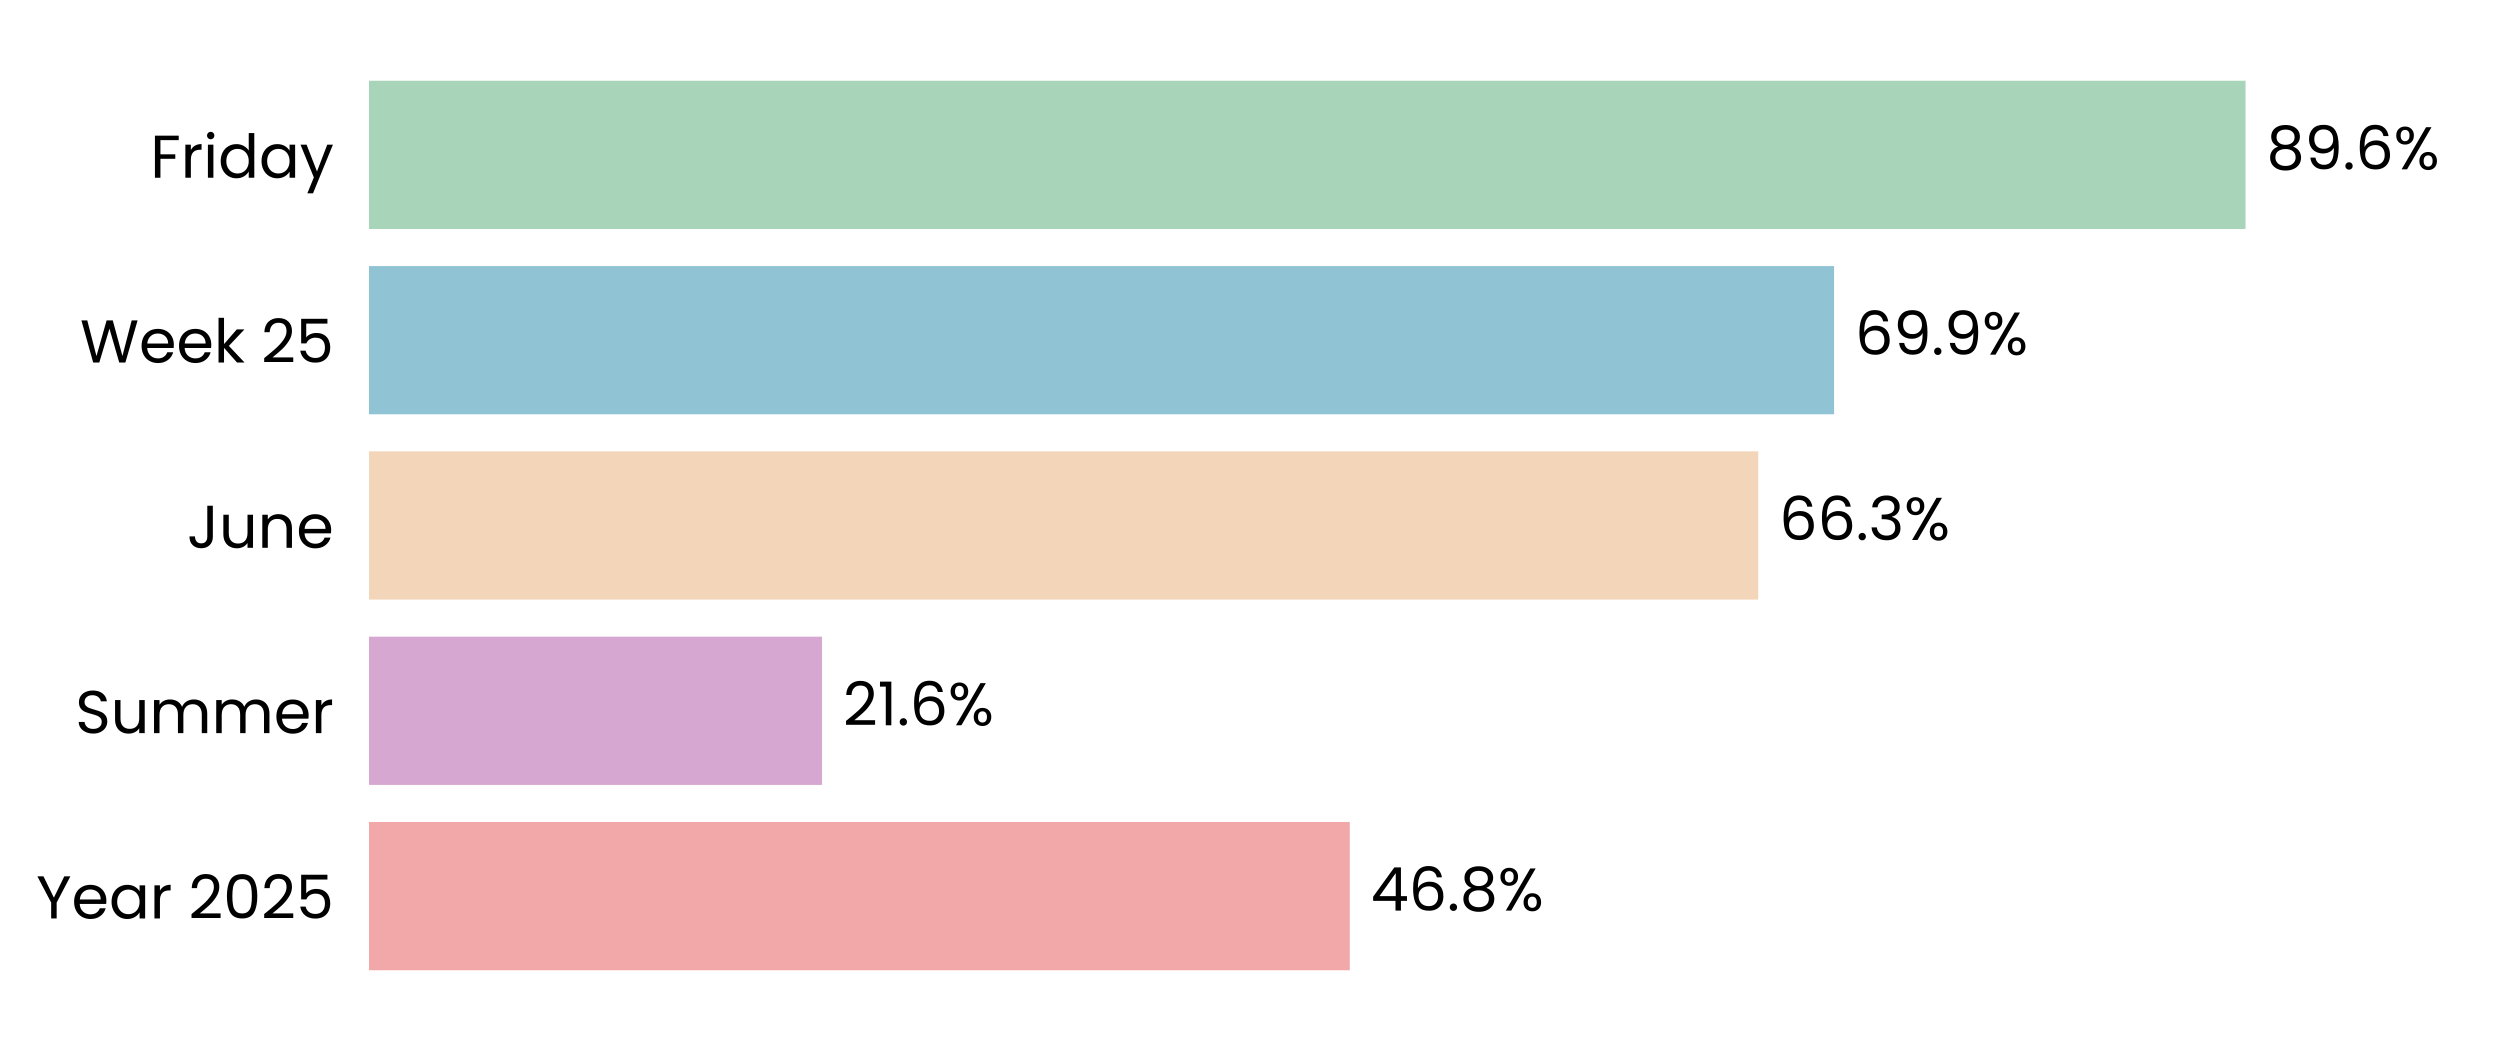
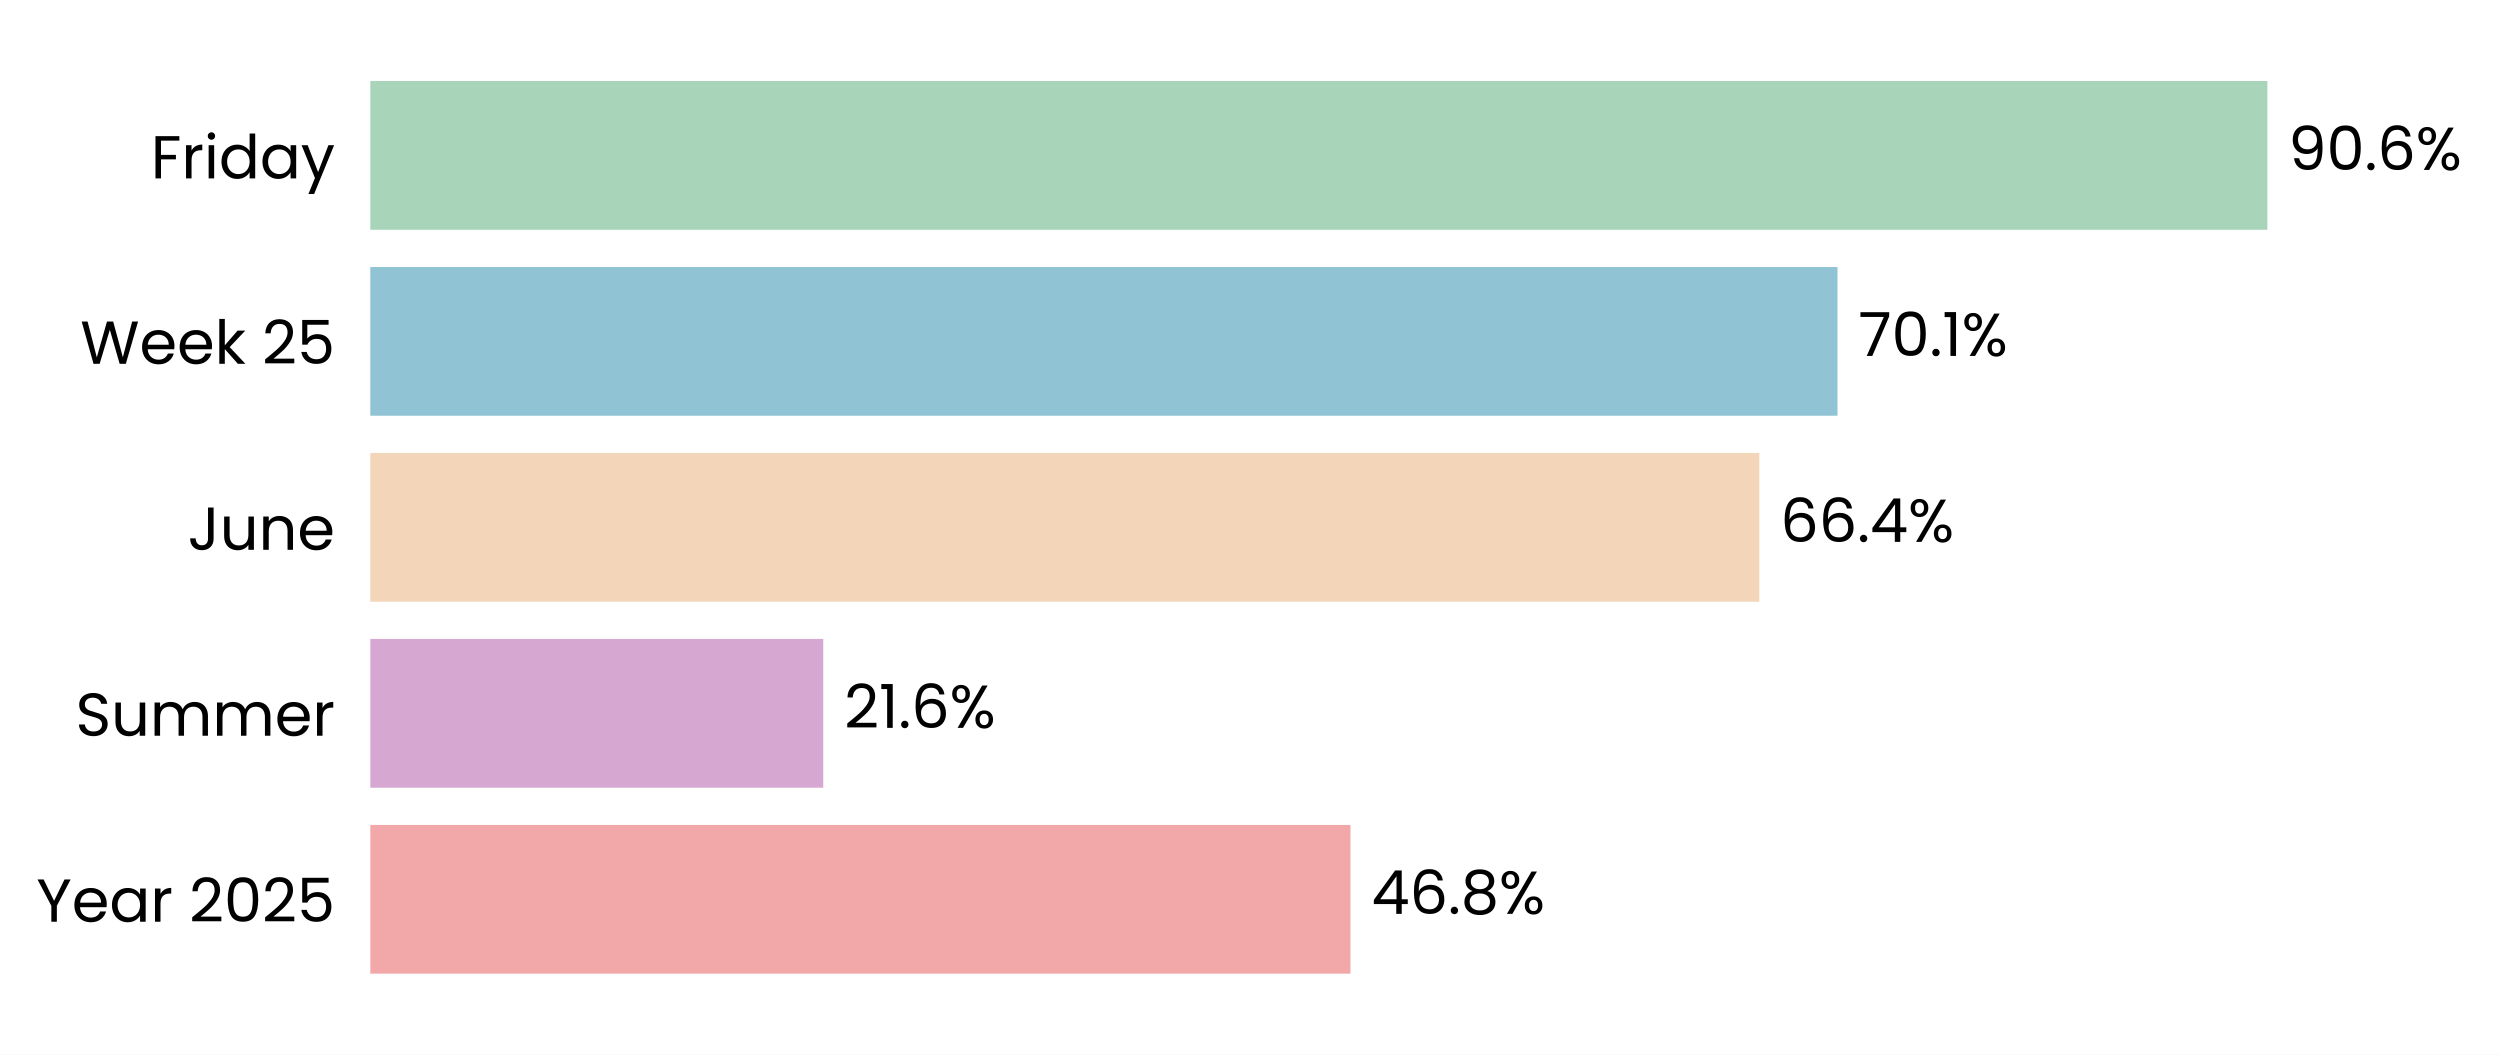
- <svg xmlns="http://www.w3.org/2000/svg" xmlns:xlink="http://www.w3.org/1999/xlink" width="496.691pt" height="208.8pt" viewBox="0 0 496.691 208.8" version="1.1">
+ <svg xmlns="http://www.w3.org/2000/svg" xmlns:xlink="http://www.w3.org/1999/xlink" width="494.934pt" height="208.8pt" viewBox="0 0 494.934 208.8" version="1.1">
  <defs>
    <style type="text/css">*{stroke-linejoin: round; stroke-linecap: butt}</style>
  </defs>
  <g id="figure_1">
    <g id="patch_1">
-       <path d="M 0 208.8  L 496.691 208.8  L 496.691 0  L 0 0  z " style="fill: #ffffff" />
+       <path d="M 0 208.8  L 494.934 208.8  L 494.934 0  L 0 0  z " style="fill: #ffffff" />
    </g>
    <g id="axes_1">
      <g id="patch_2">
-         <path d="M 73.311 201.6  L 489.491 201.6  L 489.491 7.2  L 73.311 7.2  z " style="fill: #ffffff" />
+         <path d="M 73.311 201.6  L 487.734 201.6  L 487.734 7.2  L 73.311 7.2  z " style="fill: #ffffff" />
      </g>
      <g id="patch_3">
-         <path d="M 73.311 192.764  L 268.17 192.764  L 268.17 163.309  L 73.311 163.309  z " clip-path="url(#p587fa5c560)" style="fill: #f2a8a8" />
+         <path d="M 73.311 192.764  L 267.359 192.764  L 267.359 163.309  L 73.311 163.309  z " clip-path="url(#pd654ca33f9)" style="fill: #f2a8a8" />
      </g>
      <g id="patch_4">
-         <path d="M 73.311 155.945  L 163.314 155.945  L 163.314 126.491  L 73.311 126.491  z " clip-path="url(#p587fa5c560)" style="fill: #d6a8d1" />
+         <path d="M 73.311 155.945  L 162.981 155.945  L 162.981 126.491  L 73.311 126.491  z " clip-path="url(#pd654ca33f9)" style="fill: #d6a8d1" />
      </g>
      <g id="patch_5">
-         <path d="M 73.311 119.127  L 349.32 119.127  L 349.32 89.673  L 73.311 89.673  z " clip-path="url(#p587fa5c560)" style="fill: #f3d6ba" />
+         <path d="M 73.311 119.127  L 348.298 119.127  L 348.298 89.673  L 73.311 89.673  z " clip-path="url(#pd654ca33f9)" style="fill: #f3d6ba" />
      </g>
      <g id="patch_6">
-         <path d="M 73.311 82.309  L 364.39 82.309  L 364.39 52.855  L 73.311 52.855  z " clip-path="url(#p587fa5c560)" style="fill: #90c3d4" />
+         <path d="M 73.311 82.309  L 363.777 82.309  L 363.777 52.855  L 73.311 52.855  z " clip-path="url(#pd654ca33f9)" style="fill: #90c3d4" />
      </g>
      <g id="patch_7">
-         <path d="M 73.311 45.491  L 446.139 45.491  L 446.139 16.036  L 73.311 16.036  z " clip-path="url(#p587fa5c560)" style="fill: #a8d5ba" />
+         <path d="M 73.311 45.491  L 448.882 45.491  L 448.882 16.036  L 73.311 16.036  z " clip-path="url(#pd654ca33f9)" style="fill: #a8d5ba" />
      </g>
      <g id="matplotlib.axis_1">
        <g id="ytick_1">
          <g id="text_1">
            <g transform="translate(7.2 182.4764) scale(0.12 -0.12)">
              <defs>
                <path id="Poppins-Regular-59" d="M 3616 4461  L 2163 1683  L 2163 0  L 1581 0  L 1581 1683  L 122 4461  L 768 4461  L 1869 2202  L 2970 4461  L 3616 4461  z " transform="scale(0.015625)" />
                <path id="Poppins-Regular-65" d="M 3693 1888  Q 3693 1722 3674 1536  L 870 1536  Q 902 1018 1225 726  Q 1549 435 2010 435  Q 2387 435 2640 611  Q 2893 787 2995 1082  L 3622 1082  Q 3482 576 3059 259  Q 2637 -58 2010 -58  Q 1510 -58 1116 166  Q 723 390 499 803  Q 275 1216 275 1760  Q 275 2304 492 2713  Q 710 3123 1104 3344  Q 1498 3565 2010 3565  Q 2509 3565 2893 3347  Q 3277 3130 3485 2749  Q 3693 2368 3693 1888  z M 3091 2010  Q 3091 2342 2944 2582  Q 2797 2822 2544 2947  Q 2291 3072 1984 3072  Q 1542 3072 1232 2790  Q 922 2509 877 2010  L 3091 2010  z " transform="scale(0.015625)" />
                <path id="Poppins-Regular-61" d="M 275 1766  Q 275 2304 492 2710  Q 710 3117 1091 3341  Q 1472 3565 1939 3565  Q 2400 3565 2739 3366  Q 3078 3168 3245 2867  L 3245 3507  L 3834 3507  L 3834 0  L 3245 0  L 3245 653  Q 3072 346 2729 144  Q 2387 -58 1933 -58  Q 1466 -58 1088 172  Q 710 403 492 819  Q 275 1235 275 1766  z M 3245 1760  Q 3245 2157 3085 2451  Q 2925 2746 2653 2902  Q 2381 3059 2054 3059  Q 1728 3059 1459 2905  Q 1190 2752 1030 2457  Q 870 2163 870 1766  Q 870 1363 1030 1065  Q 1190 768 1459 611  Q 1728 454 2054 454  Q 2381 454 2653 611  Q 2925 768 3085 1065  Q 3245 1363 3245 1760  z " transform="scale(0.015625)" />
                <path id="Poppins-Regular-72" d="M 1075 2938  Q 1229 3238 1513 3404  Q 1798 3571 2208 3571  L 2208 2970  L 2054 2970  Q 1075 2970 1075 1907  L 1075 0  L 493 0  L 493 3507  L 1075 3507  L 1075 2938  z " transform="scale(0.015625)" />
                <path id="Poppins-Regular-20" transform="scale(0.015625)" />
                <path id="Poppins-Regular-32" d="M 326 467  Q 1139 1120 1600 1539  Q 2061 1958 2377 2416  Q 2694 2874 2694 3315  Q 2694 3731 2492 3971  Q 2291 4211 1843 4211  Q 1408 4211 1168 3939  Q 928 3667 909 3213  L 346 3213  Q 371 3930 780 4320  Q 1190 4710 1837 4710  Q 2496 4710 2883 4345  Q 3270 3981 3270 3341  Q 3270 2810 2953 2307  Q 2637 1805 2233 1424  Q 1830 1043 1203 538  L 3405 538  L 3405 51  L 326 51  L 326 467  z " transform="scale(0.015625)" />
                <path id="Poppins-Regular-30" d="M 397 2362  Q 397 3462 755 4080  Q 1114 4698 2010 4698  Q 2899 4698 3257 4080  Q 3616 3462 3616 2362  Q 3616 1242 3257 621  Q 2899 0 2010 0  Q 1114 0 755 621  Q 397 1242 397 2362  z M 3040 2362  Q 3040 2918 2966 3305  Q 2893 3693 2665 3929  Q 2438 4166 2010 4166  Q 1574 4166 1347 3929  Q 1120 3693 1046 3305  Q 973 2918 973 2362  Q 973 1786 1046 1395  Q 1120 1005 1347 768  Q 1574 531 2010 531  Q 2438 531 2665 768  Q 2893 1005 2966 1395  Q 3040 1786 3040 2362  z " transform="scale(0.015625)" />
                <path id="Poppins-Regular-35" d="M 3347 4122  L 1101 4122  L 1101 2662  Q 1248 2867 1536 2998  Q 1824 3130 2157 3130  Q 2688 3130 3021 2909  Q 3354 2688 3498 2339  Q 3642 1990 3642 1600  Q 3642 1139 3469 774  Q 3296 410 2941 198  Q 2586 -13 2061 -13  Q 1389 -13 973 332  Q 557 678 467 1254  L 1037 1254  Q 1120 890 1389 685  Q 1658 480 2067 480  Q 2573 480 2829 784  Q 3085 1088 3085 1587  Q 3085 2086 2829 2358  Q 2573 2630 2074 2630  Q 1734 2630 1481 2467  Q 1229 2304 1114 2022  L 563 2022  L 563 4634  L 3347 4634  L 3347 4122  z " transform="scale(0.015625)" />
              </defs>
              <use xlink:href="#Poppins-Regular-59" />
              <use xlink:href="#Poppins-Regular-65" transform="translate(58.39999 0)" />
              <use xlink:href="#Poppins-Regular-61" transform="translate(120.4 0)" />
              <use xlink:href="#Poppins-Regular-72" transform="translate(188 0)" />
              <use xlink:href="#Poppins-Regular-20" transform="translate(225.3 0)" />
              <use xlink:href="#Poppins-Regular-32" transform="translate(252 0)" />
              <use xlink:href="#Poppins-Regular-30" transform="translate(309.4999 0)" />
              <use xlink:href="#Poppins-Regular-32" transform="translate(372.2999 0)" />
              <use xlink:href="#Poppins-Regular-35" transform="translate(429.7999 0)" />
            </g>
          </g>
        </g>
        <g id="ytick_2">
          <g id="text_2">
            <g transform="translate(14.95125 145.6582) scale(0.12 -0.12)">
              <defs>
                <path id="Poppins-Regular-53" d="M 1907 -45  Q 1466 -45 1117 112  Q 768 269 569 547  Q 371 826 365 1190  L 986 1190  Q 1018 877 1245 662  Q 1472 448 1907 448  Q 2323 448 2563 656  Q 2803 864 2803 1190  Q 2803 1446 2662 1606  Q 2522 1766 2310 1849  Q 2099 1933 1741 2029  Q 1299 2144 1033 2259  Q 768 2374 579 2620  Q 390 2867 390 3283  Q 390 3648 576 3929  Q 762 4211 1098 4364  Q 1434 4518 1869 4518  Q 2496 4518 2896 4204  Q 3296 3891 3347 3373  L 2707 3373  Q 2675 3629 2438 3824  Q 2202 4019 1811 4019  Q 1446 4019 1216 3830  Q 986 3642 986 3302  Q 986 3059 1123 2905  Q 1261 2752 1462 2672  Q 1664 2592 2029 2490  Q 2470 2368 2739 2249  Q 3008 2131 3200 1884  Q 3392 1638 3392 1216  Q 3392 890 3219 602  Q 3046 314 2707 134  Q 2368 -45 1907 -45  z " transform="scale(0.015625)" />
                <path id="Poppins-Regular-75" d="M 3603 3507  L 3603 0  L 3021 0  L 3021 518  Q 2854 250 2556 99  Q 2259 -51 1901 -51  Q 1491 -51 1164 118  Q 838 288 649 627  Q 461 966 461 1453  L 461 3507  L 1037 3507  L 1037 1530  Q 1037 1011 1299 732  Q 1562 454 2016 454  Q 2483 454 2752 742  Q 3021 1030 3021 1581  L 3021 3507  L 3603 3507  z " transform="scale(0.015625)" />
                <path id="Poppins-Regular-6d" d="M 4710 3571  Q 5120 3571 5440 3401  Q 5760 3232 5945 2893  Q 6131 2554 6131 2067  L 6131 0  L 5555 0  L 5555 1984  Q 5555 2509 5296 2787  Q 5037 3066 4595 3066  Q 4141 3066 3872 2774  Q 3603 2483 3603 1933  L 3603 0  L 3027 0  L 3027 1984  Q 3027 2509 2768 2787  Q 2509 3066 2067 3066  Q 1613 3066 1344 2774  Q 1075 2483 1075 1933  L 1075 0  L 493 0  L 493 3507  L 1075 3507  L 1075 3002  Q 1248 3277 1539 3424  Q 1830 3571 2182 3571  Q 2624 3571 2963 3372  Q 3302 3174 3469 2790  Q 3616 3162 3955 3366  Q 4294 3571 4710 3571  z " transform="scale(0.015625)" />
              </defs>
              <use xlink:href="#Poppins-Regular-53" />
              <use xlink:href="#Poppins-Regular-75" transform="translate(58.7 0)" />
              <use xlink:href="#Poppins-Regular-6d" transform="translate(122.7 0)" />
              <use xlink:href="#Poppins-Regular-6d" transform="translate(225.7 0)" />
              <use xlink:href="#Poppins-Regular-65" transform="translate(328.7 0)" />
              <use xlink:href="#Poppins-Regular-72" transform="translate(390.6999 0)" />
            </g>
          </g>
        </g>
        <g id="ytick_3">
          <g id="text_3">
            <g transform="translate(37.15125 108.84) scale(0.12 -0.12)">
              <defs>
                <path id="Poppins-Regular-4a" d="M 2739 4461  L 2739 1165  Q 2739 614 2400 284  Q 2061 -45 1504 -45  Q 941 -45 601 291  Q 262 627 262 1210  L 845 1210  Q 851 883 1014 678  Q 1178 474 1504 474  Q 1830 474 1990 669  Q 2150 864 2150 1165  L 2150 4461  L 2739 4461  z " transform="scale(0.015625)" />
                <path id="Poppins-Regular-6e" d="M 2202 3571  Q 2842 3571 3238 3184  Q 3635 2797 3635 2067  L 3635 0  L 3059 0  L 3059 1984  Q 3059 2509 2796 2787  Q 2534 3066 2080 3066  Q 1619 3066 1347 2778  Q 1075 2490 1075 1939  L 1075 0  L 493 0  L 493 3507  L 1075 3507  L 1075 3008  Q 1248 3277 1545 3424  Q 1843 3571 2202 3571  z " transform="scale(0.015625)" />
              </defs>
              <use xlink:href="#Poppins-Regular-4a" />
              <use xlink:href="#Poppins-Regular-75" transform="translate(52.99999 0)" />
              <use xlink:href="#Poppins-Regular-6e" transform="translate(117 0)" />
              <use xlink:href="#Poppins-Regular-65" transform="translate(181 0)" />
            </g>
          </g>
        </g>
        <g id="ytick_4">
          <g id="text_4">
            <g transform="translate(15.9 72.02182) scale(0.12 -0.12)">
              <defs>
                <path id="Poppins-Regular-57" d="M 6099 4461  L 4806 0  L 4154 0  L 3117 3590  L 2042 0  L 1395 -6  L 147 4461  L 768 4461  L 1741 678  L 2816 4461  L 3469 4461  L 4493 691  L 5472 4461  L 6099 4461  z " transform="scale(0.015625)" />
                <path id="Poppins-Regular-6b" d="M 2451 0  L 1075 1549  L 1075 0  L 493 0  L 493 4736  L 1075 4736  L 1075 1952  L 2426 3507  L 3238 3507  L 1587 1760  L 3245 0  L 2451 0  z " transform="scale(0.015625)" />
              </defs>
              <use xlink:href="#Poppins-Regular-57" />
              <use xlink:href="#Poppins-Regular-65" transform="translate(97.59999 0)" />
              <use xlink:href="#Poppins-Regular-65" transform="translate(159.6 0)" />
              <use xlink:href="#Poppins-Regular-6b" transform="translate(221.6 0)" />
              <use xlink:href="#Poppins-Regular-20" transform="translate(273.0999 0)" />
              <use xlink:href="#Poppins-Regular-32" transform="translate(299.7999 0)" />
              <use xlink:href="#Poppins-Regular-35" transform="translate(357.2999 0)" />
            </g>
          </g>
        </g>
        <g id="ytick_5">
          <g id="text_5">
            <g transform="translate(29.8575 35.31707) scale(0.12 -0.12)">
              <defs>
                <path id="Poppins-Regular-46" d="M 3014 4461  L 3014 3987  L 1075 3987  L 1075 2483  L 2650 2483  L 2650 2010  L 1075 2010  L 1075 0  L 493 0  L 493 4461  L 3014 4461  z " transform="scale(0.015625)" />
                <path id="Poppins-Regular-69" d="M 794 4077  Q 627 4077 512 4192  Q 397 4307 397 4474  Q 397 4640 512 4755  Q 627 4870 794 4870  Q 954 4870 1066 4755  Q 1178 4640 1178 4474  Q 1178 4307 1066 4192  Q 954 4077 794 4077  z M 1075 3507  L 1075 0  L 493 0  L 493 3507  L 1075 3507  z " transform="scale(0.015625)" />
                <path id="Poppins-Regular-64" d="M 275 1766  Q 275 2304 492 2710  Q 710 3117 1091 3341  Q 1472 3565 1946 3565  Q 2355 3565 2707 3376  Q 3059 3187 3245 2880  L 3245 4736  L 3834 4736  L 3834 0  L 3245 0  L 3245 659  Q 3072 346 2733 144  Q 2394 -58 1939 -58  Q 1472 -58 1091 172  Q 710 403 492 819  Q 275 1235 275 1766  z M 3245 1760  Q 3245 2157 3085 2451  Q 2925 2746 2653 2902  Q 2381 3059 2054 3059  Q 1728 3059 1459 2905  Q 1190 2752 1030 2457  Q 870 2163 870 1766  Q 870 1363 1030 1065  Q 1190 768 1459 611  Q 1728 454 2054 454  Q 2381 454 2653 611  Q 2925 768 3085 1065  Q 3245 1363 3245 1760  z " transform="scale(0.015625)" />
                <path id="Poppins-Regular-79" d="M 3514 3507  L 1402 -1651  L 800 -1651  L 1491 38  L 77 3507  L 723 3507  L 1824 666  L 2912 3507  L 3514 3507  z " transform="scale(0.015625)" />
              </defs>
              <use xlink:href="#Poppins-Regular-46" />
              <use xlink:href="#Poppins-Regular-72" transform="translate(50.39999 0)" />
              <use xlink:href="#Poppins-Regular-69" transform="translate(87.69998 0)" />
              <use xlink:href="#Poppins-Regular-64" transform="translate(112.3 0)" />
              <use xlink:href="#Poppins-Regular-61" transform="translate(179.9 0)" />
              <use xlink:href="#Poppins-Regular-79" transform="translate(247.5 0)" />
            </g>
          </g>
        </g>
      </g>
      <g id="text_6">
-         <g transform="translate(272.3318 180.9164) scale(0.12 -0.12)">
+         <g transform="translate(271.5033 180.9164) scale(0.12 -0.12)">
          <defs>
            <path id="Poppins-Regular-34" d="M 256 1030  L 256 1472  L 2502 4582  L 3200 4582  L 3200 1536  L 3840 1536  L 3840 1030  L 3200 1030  L 3200 0  L 2624 0  L 2624 1030  L 256 1030  z M 2650 3974  L 928 1536  L 2650 1536  L 2650 3974  z " transform="scale(0.015625)" />
            <path id="Poppins-Regular-36" d="M 2976 3526  Q 2835 4237 2099 4237  Q 1530 4237 1248 3798  Q 966 3360 973 2355  Q 1120 2688 1462 2877  Q 1805 3066 2227 3066  Q 2886 3066 3280 2656  Q 3674 2246 3674 1523  Q 3674 1088 3504 742  Q 3334 397 2992 192  Q 2650 -13 2163 -13  Q 1504 -13 1133 281  Q 762 576 614 1094  Q 467 1613 467 2374  Q 467 4723 2106 4723  Q 2733 4723 3091 4384  Q 3450 4045 3514 3526  L 2976 3526  z M 2106 2573  Q 1830 2573 1587 2461  Q 1344 2349 1193 2121  Q 1043 1894 1043 1568  Q 1043 1082 1324 778  Q 1606 474 2131 474  Q 2579 474 2844 752  Q 3110 1030 3110 1504  Q 3110 2003 2854 2288  Q 2598 2573 2106 2573  z " transform="scale(0.015625)" />
            <path id="Poppins-Regular-2e" d="M 678 -38  Q 512 -38 397 77  Q 282 192 282 358  Q 282 525 397 640  Q 512 755 678 755  Q 838 755 950 640  Q 1062 525 1062 358  Q 1062 192 950 77  Q 838 -38 678 -38  z " transform="scale(0.015625)" />
            <path id="Poppins-Regular-38" d="M 1242 2406  Q 883 2547 691 2816  Q 499 3085 499 3469  Q 499 3814 672 4092  Q 845 4371 1187 4534  Q 1530 4698 2016 4698  Q 2502 4698 2844 4534  Q 3187 4371 3363 4092  Q 3539 3814 3539 3469  Q 3539 3098 3340 2819  Q 3142 2541 2797 2406  Q 3194 2285 3427 1981  Q 3661 1677 3661 1248  Q 3661 832 3456 521  Q 3251 211 2876 41  Q 2502 -128 2016 -128  Q 1530 -128 1162 41  Q 794 211 589 521  Q 384 832 384 1248  Q 384 1677 614 1984  Q 845 2291 1242 2406  z M 2976 3398  Q 2976 3789 2720 4000  Q 2464 4211 2016 4211  Q 1574 4211 1318 4000  Q 1062 3789 1062 3392  Q 1062 3034 1328 2816  Q 1594 2598 2016 2598  Q 2445 2598 2710 2819  Q 2976 3040 2976 3398  z M 2016 2150  Q 1542 2150 1241 1929  Q 941 1709 941 1267  Q 941 858 1232 608  Q 1523 358 2016 358  Q 2509 358 2797 608  Q 3085 858 3085 1267  Q 3085 1696 2790 1923  Q 2496 2150 2016 2150  z " transform="scale(0.015625)" />
            <path id="Poppins-Regular-25" d="M 269 3584  Q 269 4019 531 4278  Q 794 4538 1203 4538  Q 1613 4538 1875 4278  Q 2138 4019 2138 3584  Q 2138 3142 1875 2883  Q 1613 2624 1203 2624  Q 794 2624 531 2883  Q 269 3142 269 3584  z M 4006 4467  L 1414 0  L 838 0  L 3430 4467  L 4006 4467  z M 1203 4179  Q 986 4179 861 4028  Q 736 3878 736 3584  Q 736 3290 861 3136  Q 986 2982 1203 2982  Q 1421 2982 1549 3139  Q 1677 3296 1677 3584  Q 1677 3878 1549 4028  Q 1421 4179 1203 4179  z M 2720 883  Q 2720 1325 2982 1584  Q 3245 1843 3654 1843  Q 4064 1843 4323 1584  Q 4582 1325 4582 883  Q 4582 448 4323 185  Q 4064 -77 3654 -77  Q 3245 -77 2982 182  Q 2720 442 2720 883  z M 3648 1478  Q 3430 1478 3302 1328  Q 3174 1178 3174 883  Q 3174 595 3302 444  Q 3430 294 3648 294  Q 3866 294 3994 444  Q 4122 595 4122 883  Q 4122 1178 3994 1328  Q 3866 1478 3648 1478  z " transform="scale(0.015625)" />
          </defs>
          <use xlink:href="#Poppins-Regular-34" />
          <use xlink:href="#Poppins-Regular-36" transform="translate(62.89999 0)" />
          <use xlink:href="#Poppins-Regular-2e" transform="translate(126.4 0)" />
          <use xlink:href="#Poppins-Regular-38" transform="translate(147.4 0)" />
          <use xlink:href="#Poppins-Regular-25" transform="translate(210.5 0)" />
        </g>
      </g>
      <g id="text_7">
-         <g transform="translate(167.4757 144.0982) scale(0.12 -0.12)">
+         <g transform="translate(167.1251 144.0982) scale(0.12 -0.12)">
          <defs>
            <path id="Poppins-Regular-31" d="M 243 4096  L 243 4627  L 1446 4627  L 1446 0  L 858 0  L 858 4096  L 243 4096  z " transform="scale(0.015625)" />
          </defs>
          <use xlink:href="#Poppins-Regular-32" />
          <use xlink:href="#Poppins-Regular-31" transform="translate(57.49999 0)" />
          <use xlink:href="#Poppins-Regular-2e" transform="translate(89.49997 0)" />
          <use xlink:href="#Poppins-Regular-36" transform="translate(110.5 0)" />
          <use xlink:href="#Poppins-Regular-25" transform="translate(173.9999 0)" />
        </g>
      </g>
      <g id="text_8">
-         <g transform="translate(353.4813 107.28) scale(0.12 -0.12)">
-           <defs>
-             <path id="Poppins-Regular-33" d="M 384 3462  Q 429 4051 838 4384  Q 1248 4717 1901 4717  Q 2336 4717 2653 4560  Q 2970 4403 3133 4134  Q 3296 3866 3296 3526  Q 3296 3130 3069 2842  Q 2842 2554 2477 2470  L 2477 2438  Q 2893 2336 3136 2035  Q 3379 1734 3379 1248  Q 3379 883 3212 592  Q 3046 301 2713 134  Q 2381 -32 1914 -32  Q 1235 -32 800 323  Q 365 678 314 1331  L 877 1331  Q 922 947 1190 704  Q 1459 461 1907 461  Q 2355 461 2588 694  Q 2822 928 2822 1299  Q 2822 1779 2502 1990  Q 2182 2202 1536 2202  L 1389 2202  L 1389 2688  L 1542 2688  Q 2131 2694 2432 2883  Q 2733 3072 2733 3469  Q 2733 3808 2512 4013  Q 2291 4218 1882 4218  Q 1485 4218 1241 4013  Q 998 3808 954 3462  L 384 3462  z " transform="scale(0.015625)" />
-           </defs>
+         <g transform="translate(352.4422 107.28) scale(0.12 -0.12)">
          <use xlink:href="#Poppins-Regular-36" />
          <use xlink:href="#Poppins-Regular-36" transform="translate(63.49999 0)" />
          <use xlink:href="#Poppins-Regular-2e" transform="translate(127 0)" />
-           <use xlink:href="#Poppins-Regular-33" transform="translate(148 0)" />
-           <use xlink:href="#Poppins-Regular-25" transform="translate(206.8999 0)" />
+           <use xlink:href="#Poppins-Regular-34" transform="translate(148 0)" />
+           <use xlink:href="#Poppins-Regular-25" transform="translate(210.8999 0)" />
        </g>
      </g>
      <g id="text_9">
-         <g transform="translate(368.5513 70.46182) scale(0.12 -0.12)">
+         <g transform="translate(367.9214 70.46182) scale(0.12 -0.12)">
+           <defs>
+             <path id="Poppins-Regular-37" d="M 3245 4173  L 1466 0  L 877 0  L 2682 4115  L 211 4115  L 211 4614  L 3245 4614  L 3245 4173  z " transform="scale(0.015625)" />
+           </defs>
+           <use xlink:href="#Poppins-Regular-37" />
+           <use xlink:href="#Poppins-Regular-30" transform="translate(54.59999 0)" />
+           <use xlink:href="#Poppins-Regular-2e" transform="translate(117.4 0)" />
+           <use xlink:href="#Poppins-Regular-31" transform="translate(138.4 0)" />
+           <use xlink:href="#Poppins-Regular-25" transform="translate(170.3999 0)" />
+         </g>
+       </g>
+       <g id="text_10">
+         <g transform="translate(453.0261 33.64364) scale(0.12 -0.12)">
          <defs>
            <path id="Poppins-Regular-39" d="M 1146 1242  Q 1210 877 1443 678  Q 1677 480 2074 480  Q 2605 480 2857 896  Q 3110 1312 3098 2298  Q 2963 2010 2649 1846  Q 2336 1683 1952 1683  Q 1523 1683 1187 1859  Q 851 2035 659 2374  Q 467 2714 467 3194  Q 467 3878 864 4297  Q 1261 4717 1990 4717  Q 2886 4717 3248 4134  Q 3610 3552 3610 2400  Q 3610 1594 3466 1069  Q 3322 544 2979 269  Q 2637 -6 2042 -6  Q 1389 -6 1024 346  Q 659 698 608 1242  L 1146 1242  z M 2048 2176  Q 2477 2176 2752 2441  Q 3027 2707 3027 3162  Q 3027 3642 2758 3936  Q 2490 4230 2003 4230  Q 1555 4230 1289 3948  Q 1024 3667 1024 3206  Q 1024 2739 1286 2457  Q 1549 2176 2048 2176  z " transform="scale(0.015625)" />
          </defs>
-           <use xlink:href="#Poppins-Regular-36" />
-           <use xlink:href="#Poppins-Regular-39" transform="translate(63.49999 0)" />
-           <use xlink:href="#Poppins-Regular-2e" transform="translate(126.5 0)" />
-           <use xlink:href="#Poppins-Regular-39" transform="translate(147.5 0)" />
-           <use xlink:href="#Poppins-Regular-25" transform="translate(210.4999 0)" />
-         </g>
-       </g>
-       <g id="text_10">
-         <g transform="translate(450.301 33.64364) scale(0.12 -0.12)">
-           <use xlink:href="#Poppins-Regular-38" />
-           <use xlink:href="#Poppins-Regular-39" transform="translate(63.09999 0)" />
-           <use xlink:href="#Poppins-Regular-2e" transform="translate(126.1 0)" />
-           <use xlink:href="#Poppins-Regular-36" transform="translate(147.1 0)" />
-           <use xlink:href="#Poppins-Regular-25" transform="translate(210.5999 0)" />
+           <use xlink:href="#Poppins-Regular-39" />
+           <use xlink:href="#Poppins-Regular-30" transform="translate(62.99999 0)" />
+           <use xlink:href="#Poppins-Regular-2e" transform="translate(125.8 0)" />
+           <use xlink:href="#Poppins-Regular-36" transform="translate(146.8 0)" />
+           <use xlink:href="#Poppins-Regular-25" transform="translate(210.2999 0)" />
        </g>
      </g>
    </g>
  </g>
  <defs>
-     <clipPath id="p587fa5c560">
-       <rect x="73.311" y="7.2" width="416.18" height="194.4" />
+     <clipPath id="pd654ca33f9">
+       <rect x="73.311" y="7.2" width="414.423" height="194.4" />
    </clipPath>
  </defs>
</svg>
